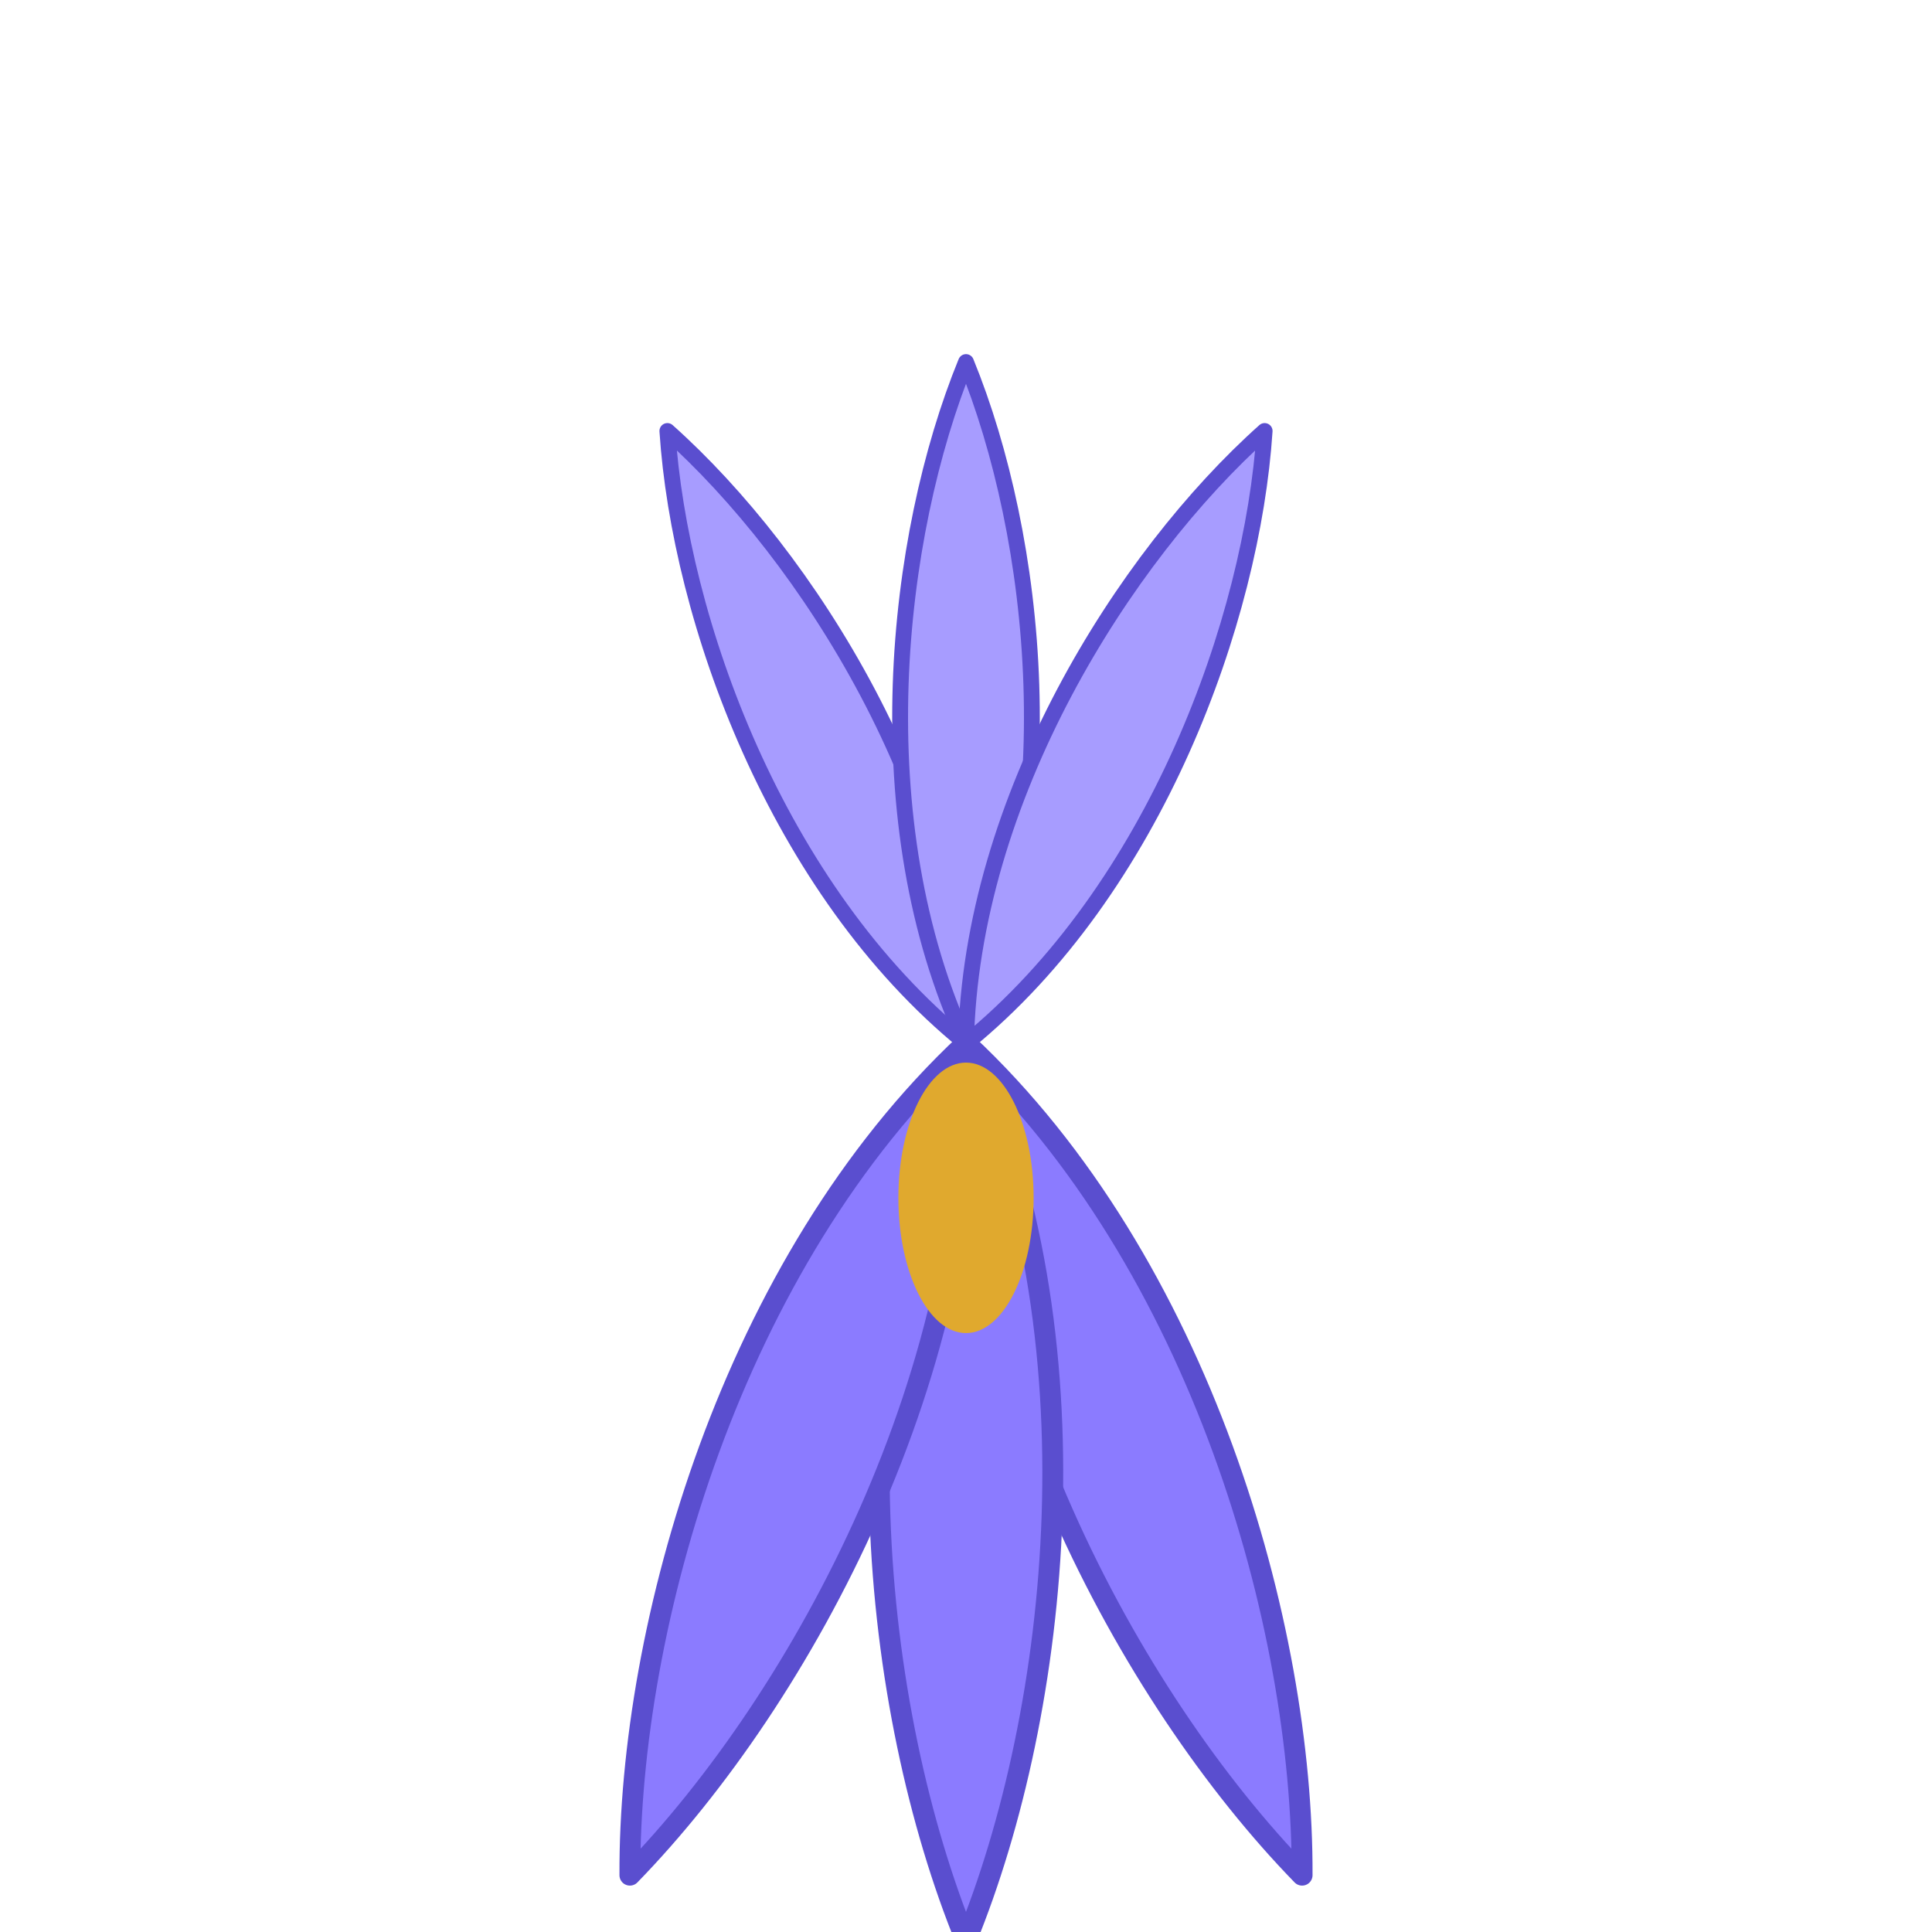
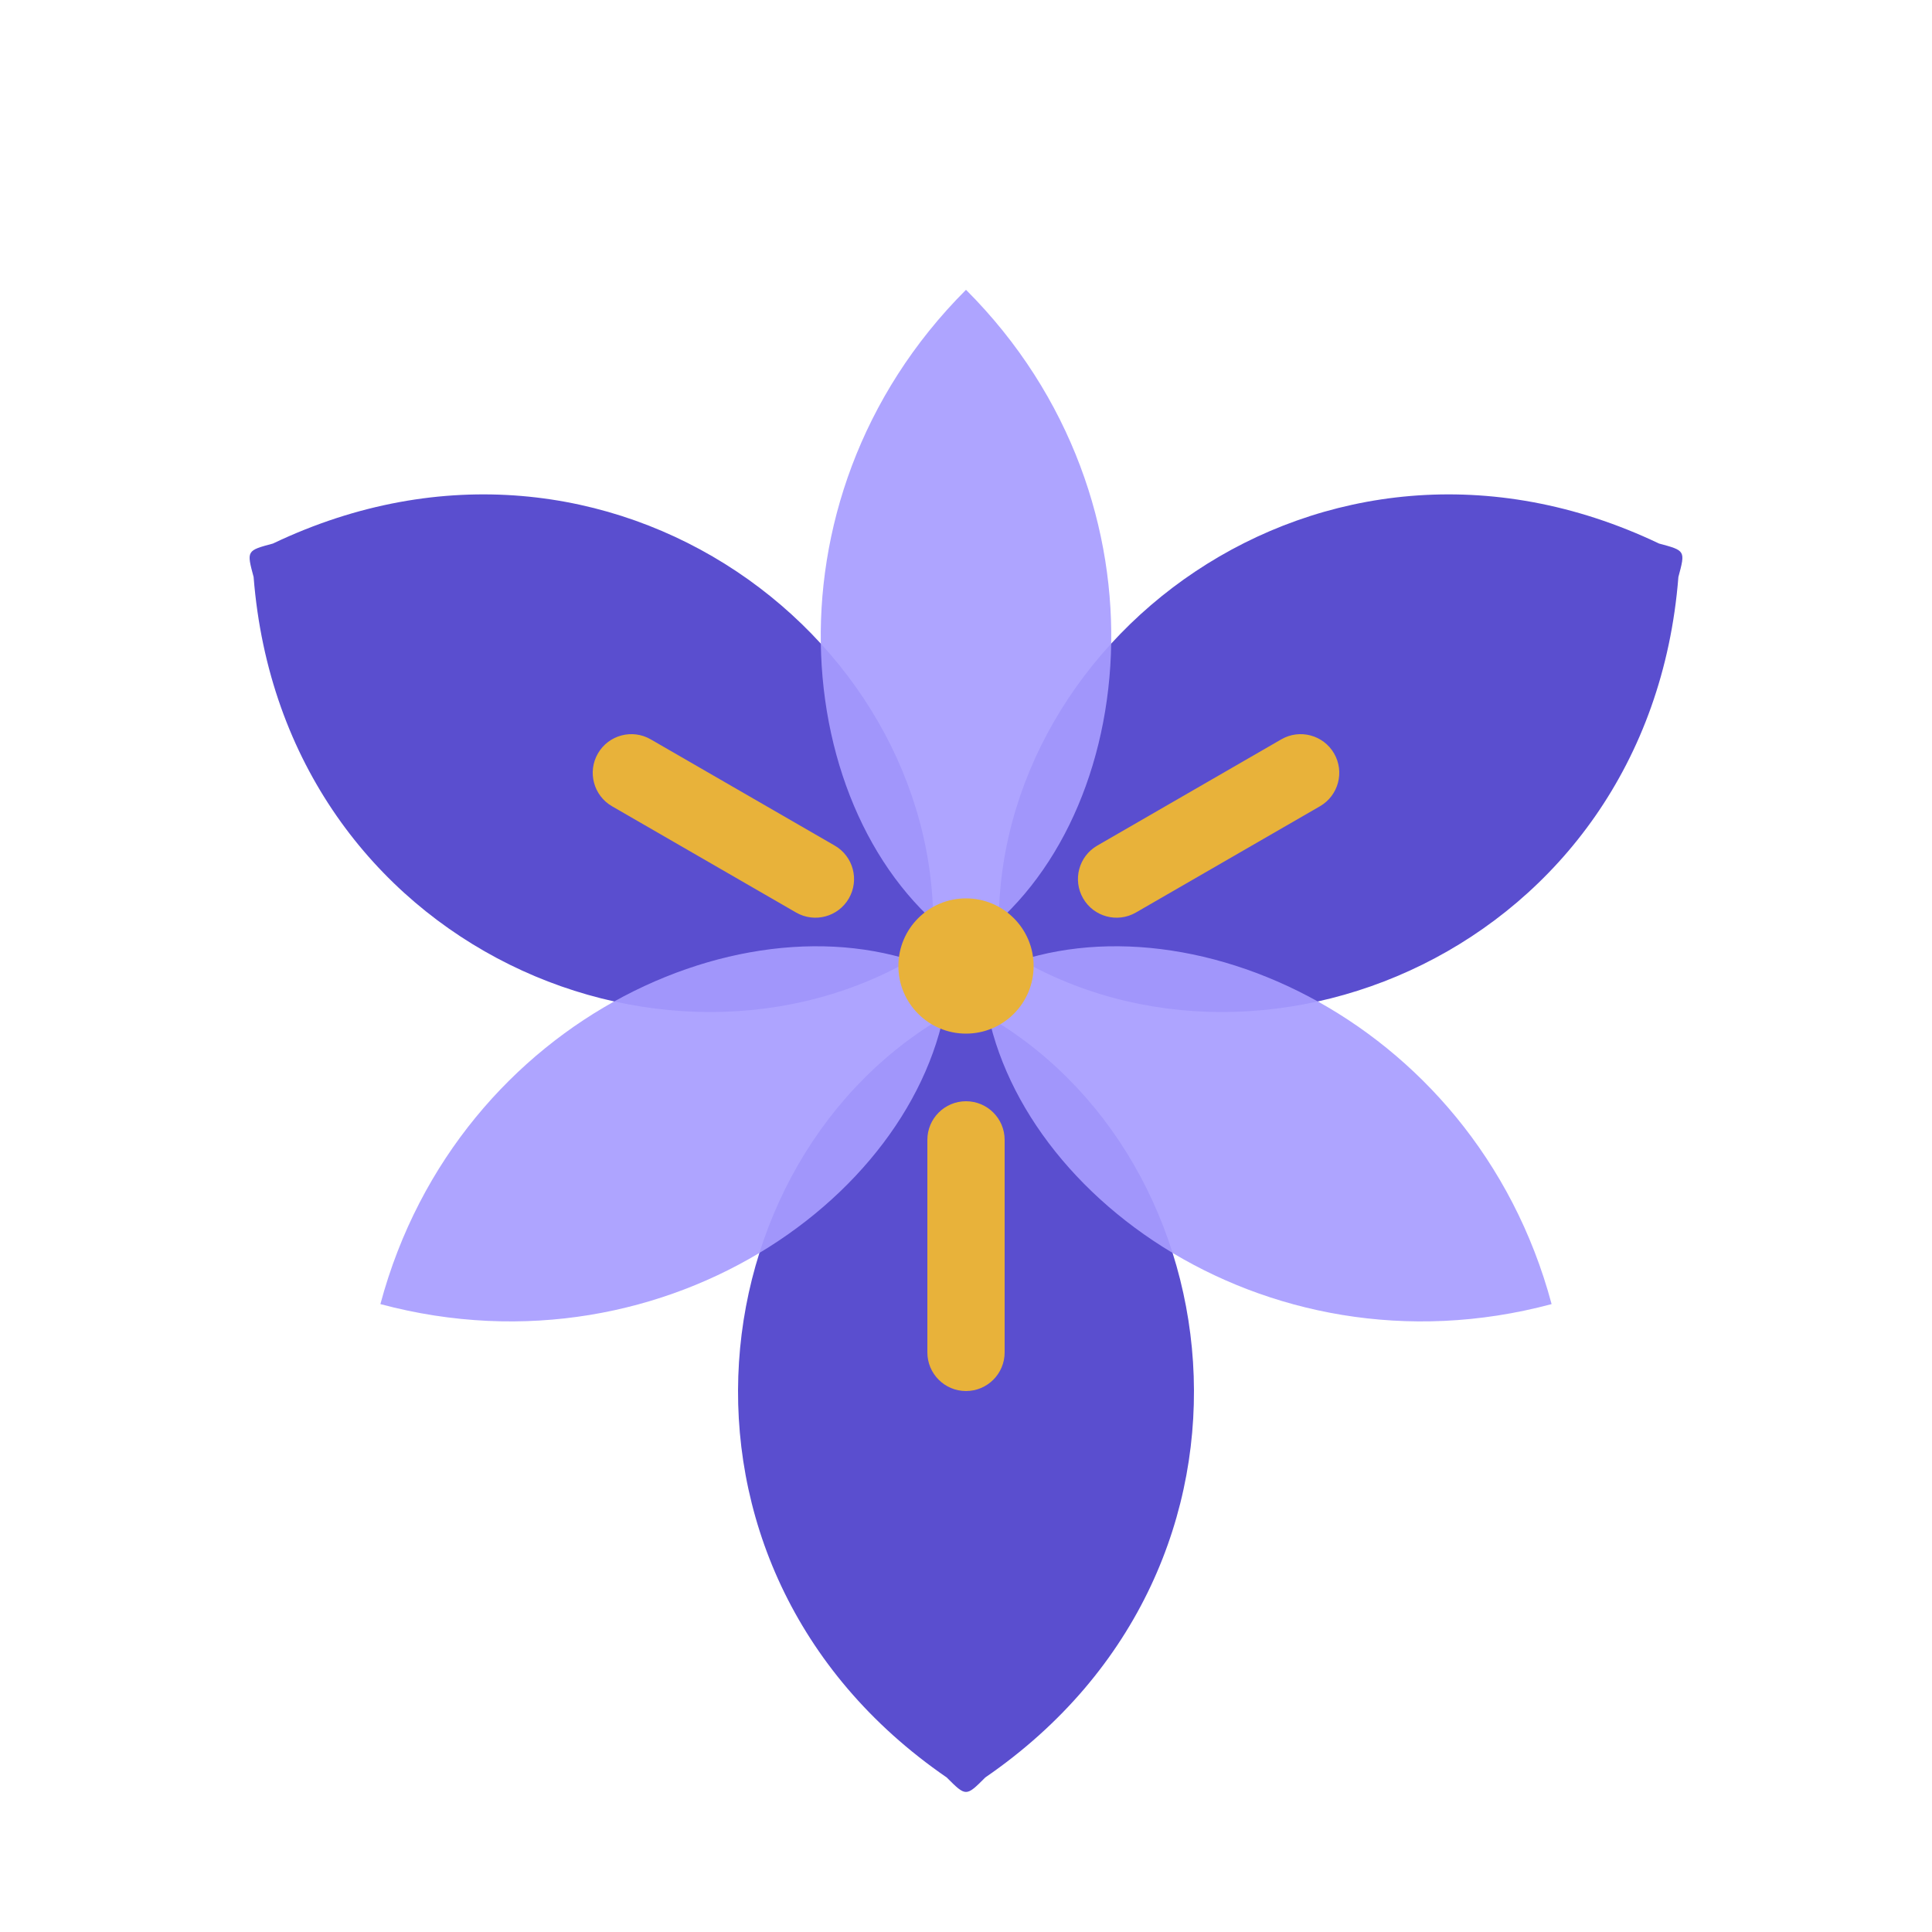
- <svg xmlns="http://www.w3.org/2000/svg" viewBox="0 0 100 100" aria-label="Iris">
-   <g transform="translate(50 54) scale(0.5)">
-     <g stroke="#5a4ecf" stroke-width="2" stroke-linejoin="round">
-       <path d="M0 0 C -13 -28 -9 -64 0 -86 C 9 -64 13 -28 0 0 Z" fill="#8b7bff" transform="rotate(158) scale(1.08)" />
-       <path d="M0 0 C -13 -28 -9 -64 0 -86 C 9 -64 13 -28 0 0 Z" fill="#8b7bff" transform="rotate(180) scale(1.08)" />
-       <path d="M0 0 C -13 -28 -9 -64 0 -86 C 9 -64 13 -28 0 0 Z" fill="#8b7bff" transform="rotate(202) scale(1.08)" />
-     </g>
-     <g stroke="#5a4ecf" stroke-width="2" stroke-linejoin="round">
-       <path d="M0 0 C -13 -28 -9 -64 0 -86 C 9 -64 13 -28 0 0 Z" fill="#a79cff" transform="rotate(-26) scale(0.82)" />
-       <path d="M0 0 C -13 -28 -9 -64 0 -86 C 9 -64 13 -28 0 0 Z" fill="#a79cff" transform="rotate(0) scale(0.82)" />
-       <path d="M0 0 C -13 -28 -9 -64 0 -86 C 9 -64 13 -28 0 0 Z" fill="#a79cff" transform="rotate(26) scale(0.82)" />
-     </g>
-     <ellipse cx="0" cy="16" rx="7" ry="14" fill="#e0a92e" />
+ <svg xmlns="http://www.w3.org/2000/svg" viewBox="-100 -100 200 200" aria-label="Iris">
+   <defs>
+     <path id="fall" d="M0 4 C -28 18 -34 62 -2 84 C 0 86 0 86 2 84 C 34 62 28 18 0 4Z" />
+     <path id="standard" d="M0 -2 C -18 -14 -22 -48 0 -70 C 22 -48 18 -14 0 -2Z" />
+     <rect id="beard" x="-4" y="14" width="8" height="30" rx="4" />
+   </defs>
+   <g fill="#5a4ecf">
+     <use href="#fall" />
+     <use href="#fall" transform="rotate(120)" />
+     <use href="#fall" transform="rotate(240)" />
+   </g>
+   <g fill="#a79cff" fill-opacity="0.92">
+     <use href="#standard" />
+     <use href="#standard" transform="rotate(120)" />
+     <use href="#standard" transform="rotate(240)" />
+   </g>
+   <g fill="#e8b23a">
+     <use href="#beard" />
+     <use href="#beard" transform="rotate(120)" />
+     <use href="#beard" transform="rotate(240)" />
+     <circle r="7" />
  </g>
</svg>
